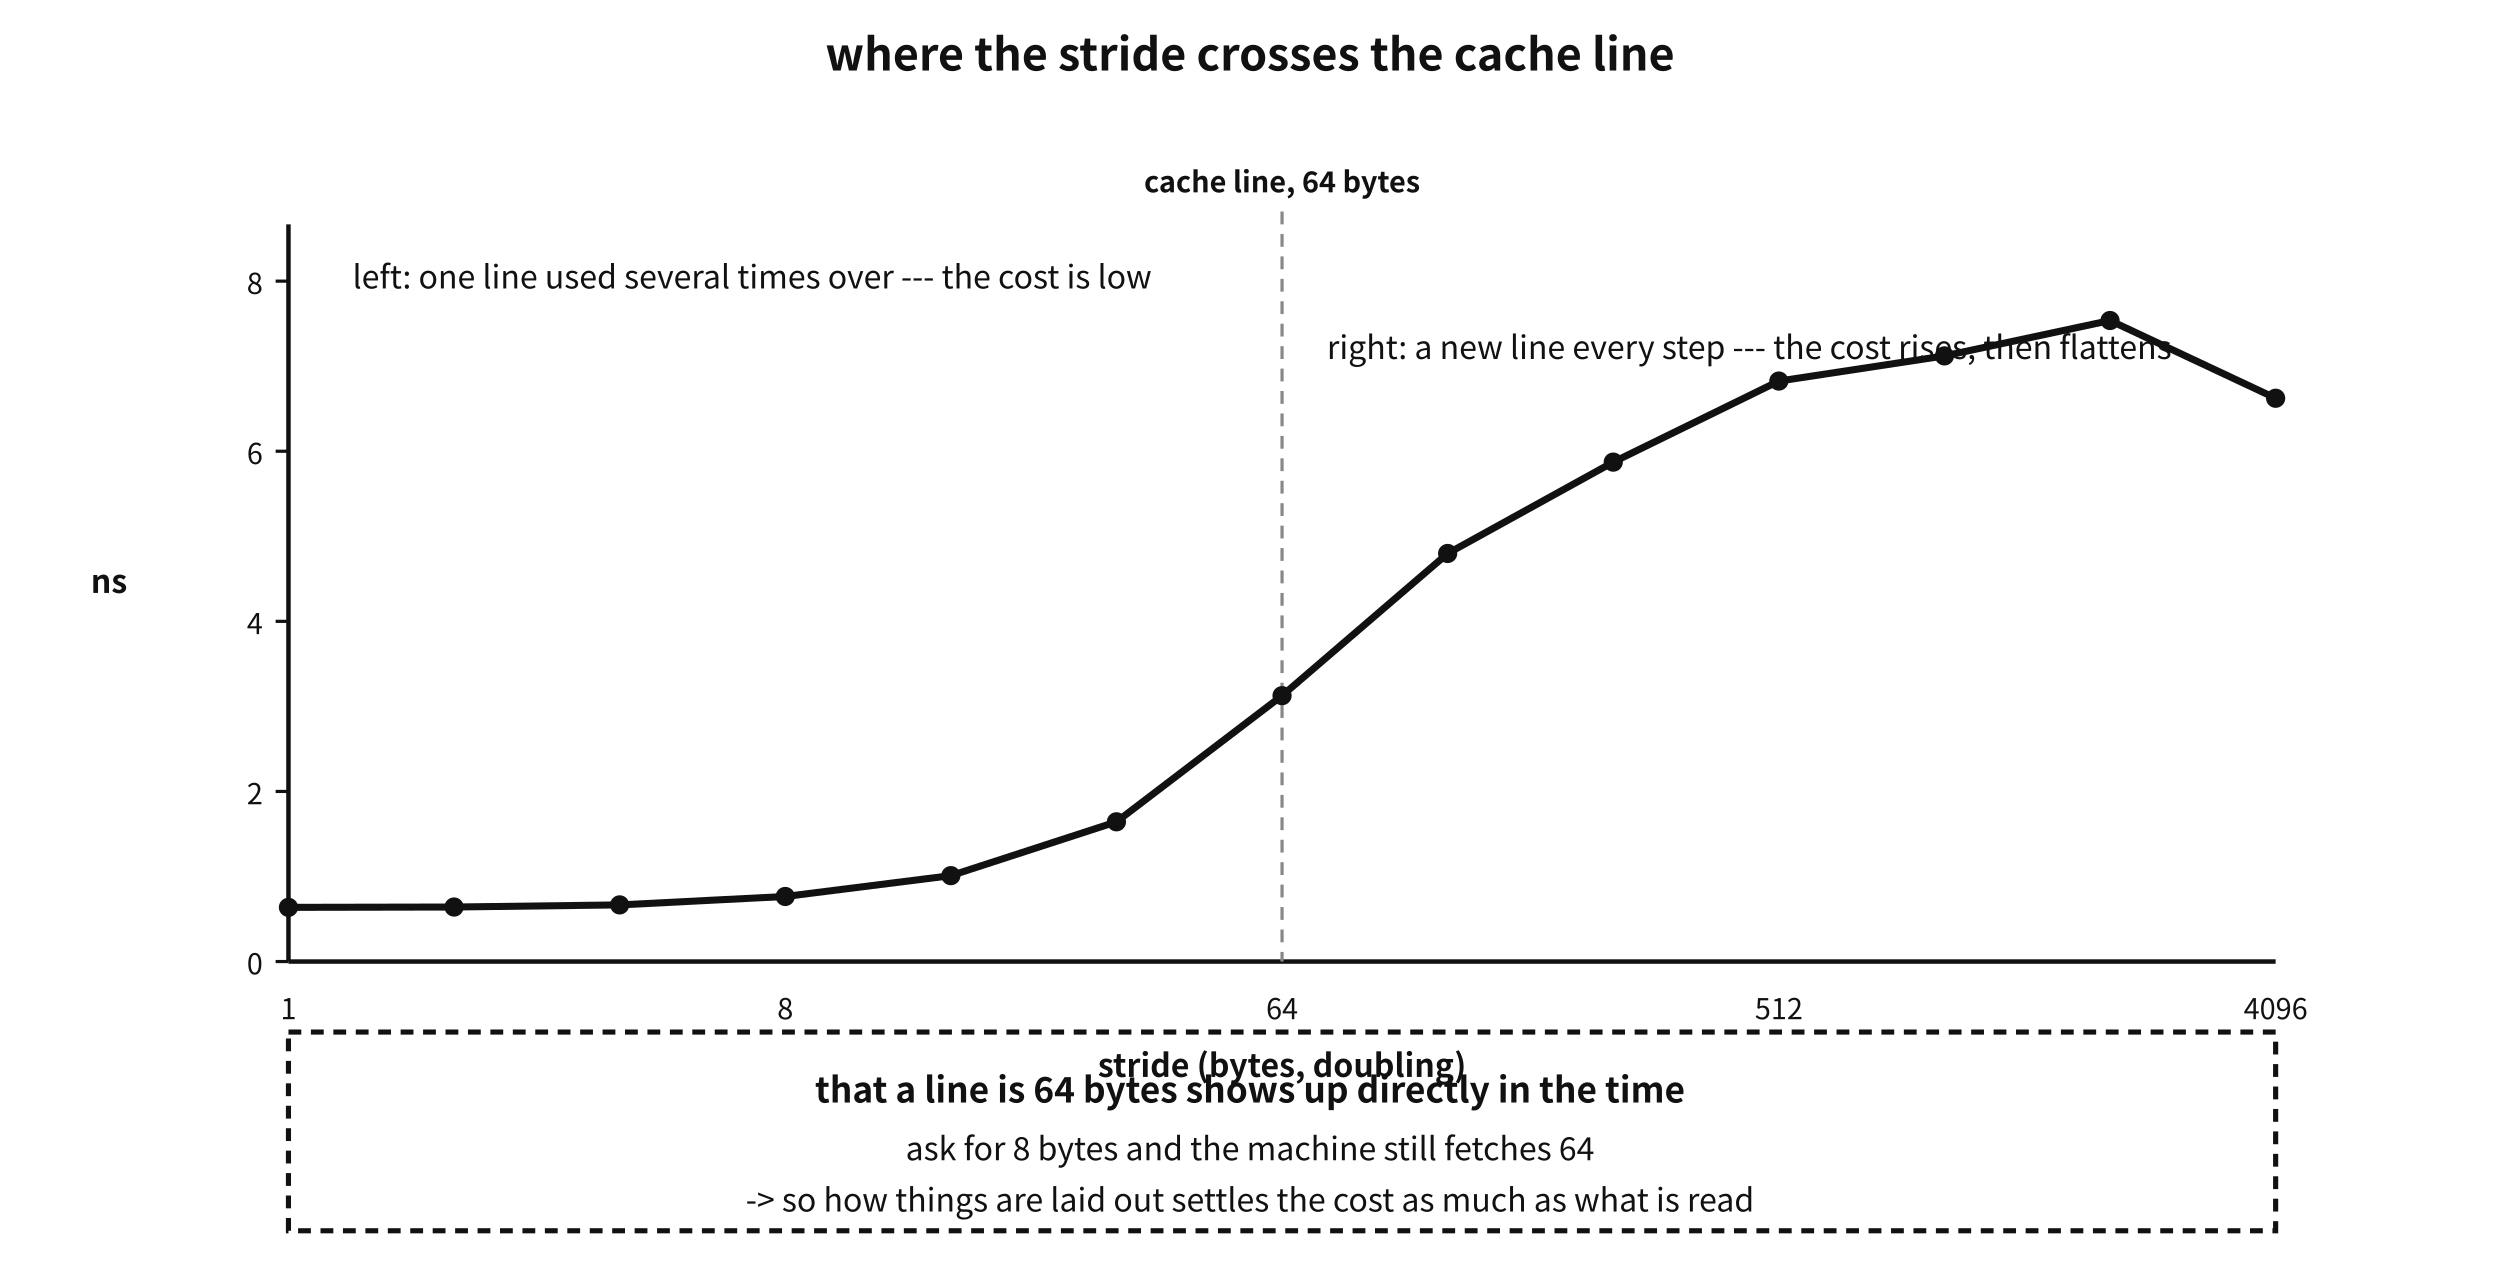
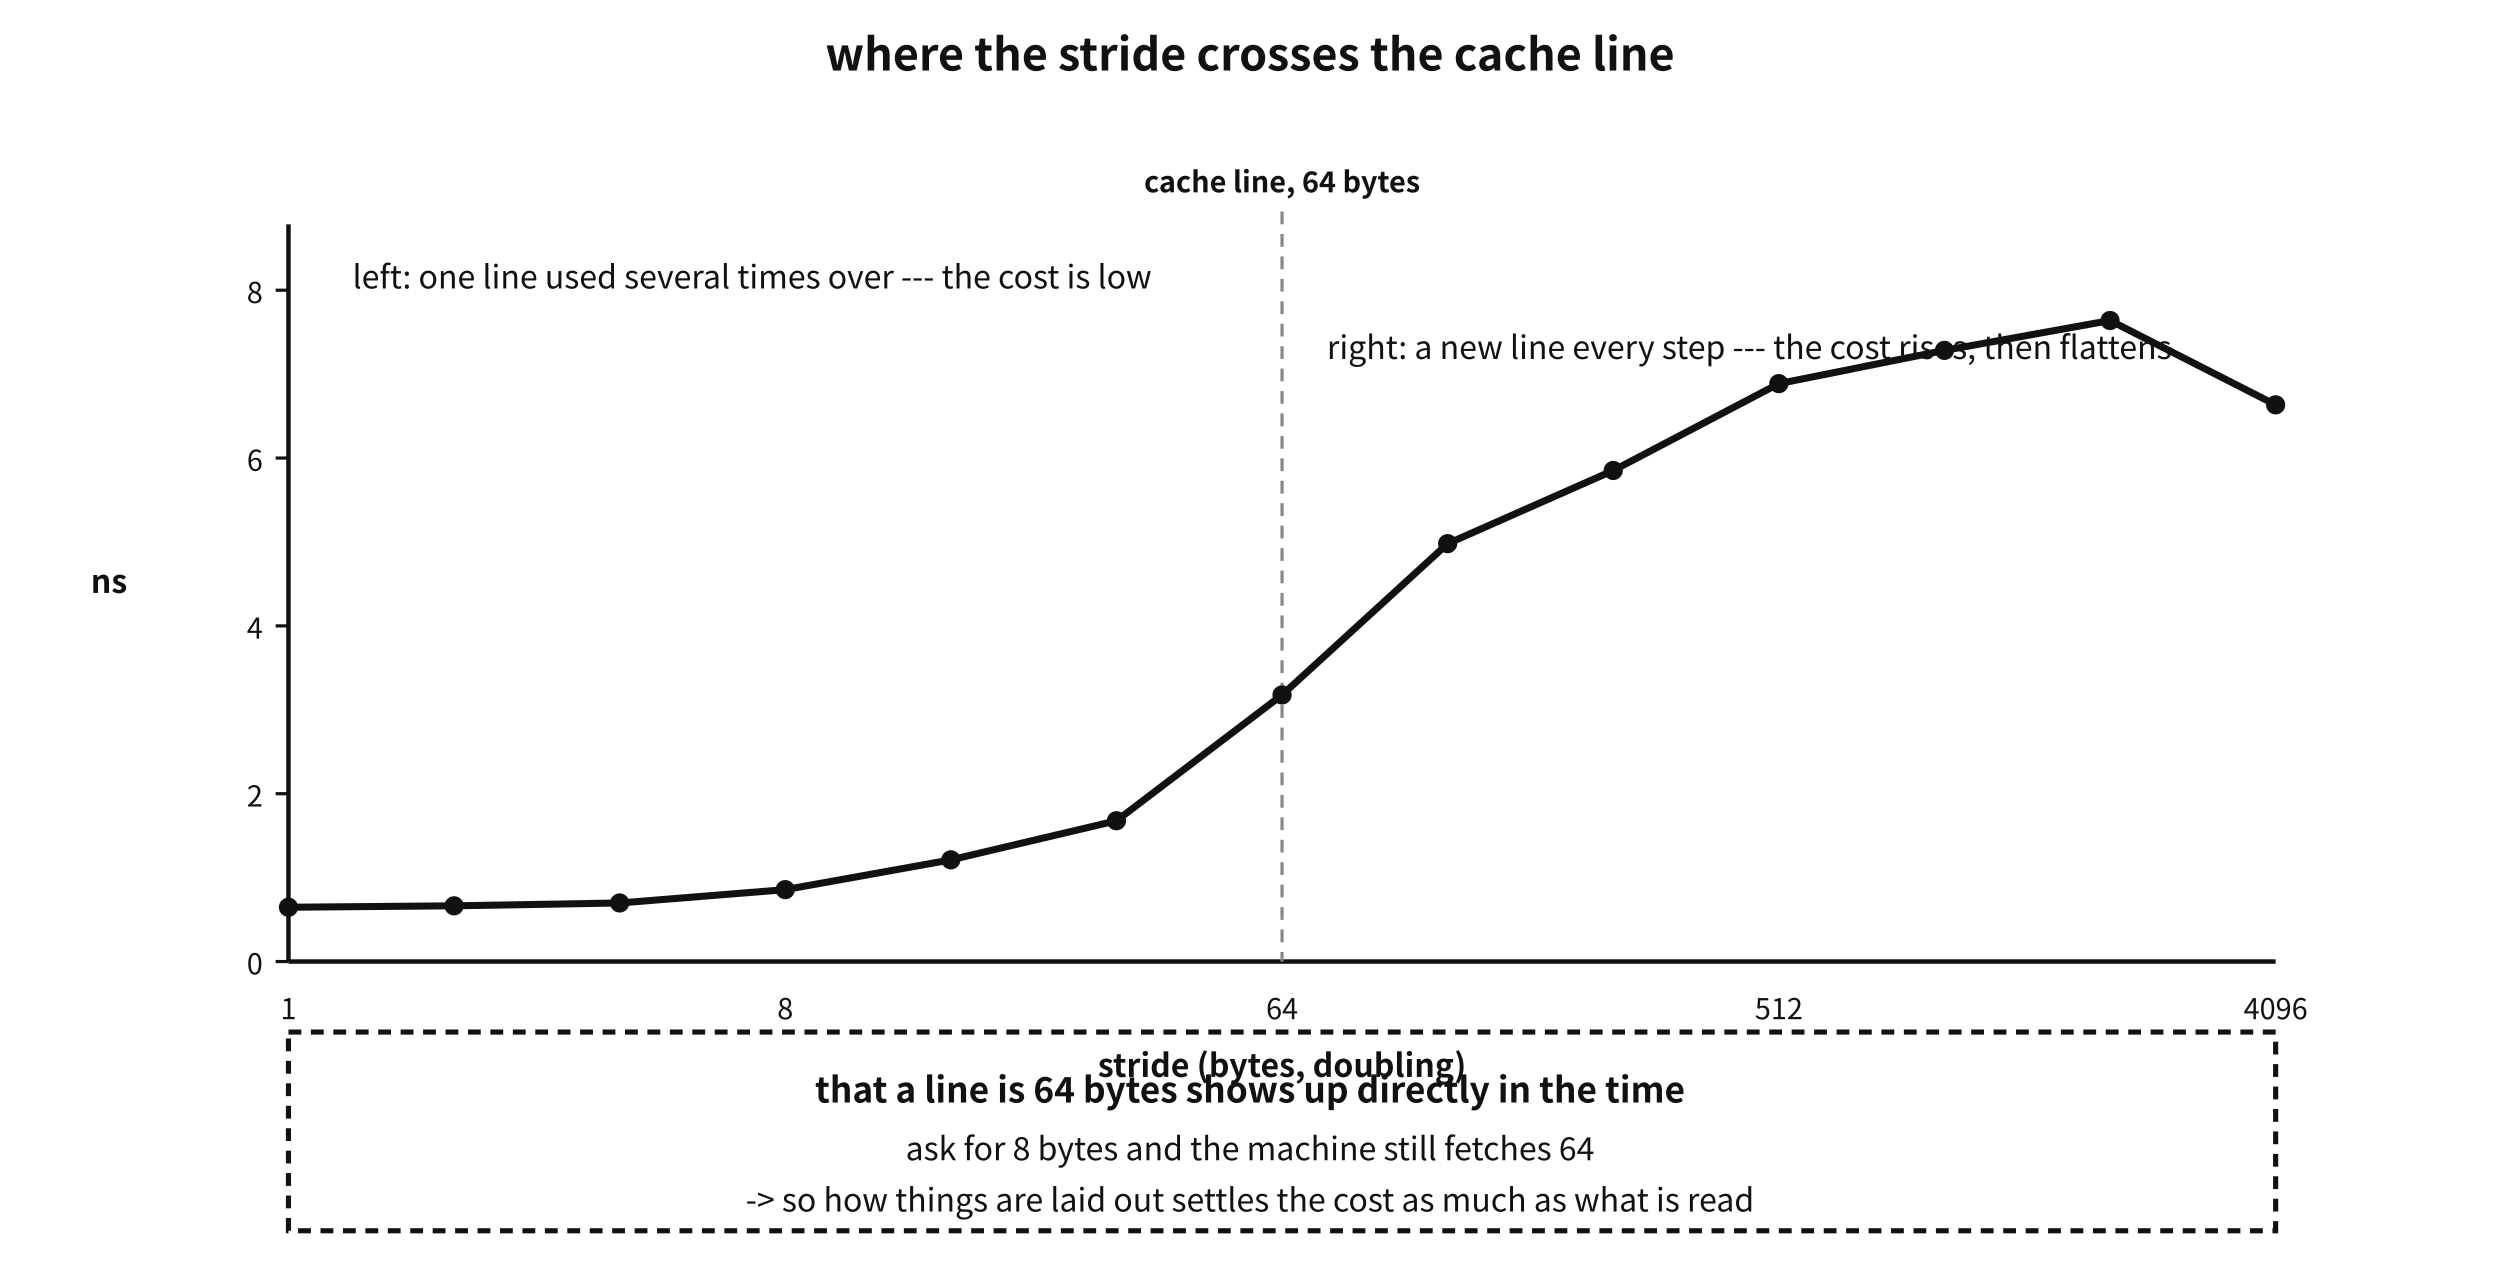
<svg xmlns="http://www.w3.org/2000/svg" viewBox="0 0 780 400" width="780" height="400" font-family="Noto Sans CJK KR, Noto Sans, sans-serif">
  <rect width="780" height="400" fill="none" />
  <defs>
    <marker id="a" viewBox="0 0 10 10" refX="9" refY="5" markerWidth="7" markerHeight="7" orient="auto-start-reverse">
      <path d="M0,0 L10,5 L0,10 z" fill="#111" />
    </marker>
    <pattern id="hatch" width="6" height="6" patternUnits="userSpaceOnUse" patternTransform="rotate(45)">
      <line x1="0" y1="0" x2="0" y2="6" stroke="#111" stroke-width="1" opacity="0.35" />
    </pattern>
  </defs>
  <text x="390.0" y="22" font-size="14" font-weight="bold" text-anchor="middle" fill="#111">where the stride crosses the cache line</text>
  <line x1="90" y1="300" x2="710" y2="300" stroke="#111" stroke-width="1.4" />
  <line x1="90" y1="70" x2="90" y2="300" stroke="#111" stroke-width="1.4" />
  <line x1="86" y1="300.0" x2="90" y2="300.0" stroke="#111" stroke-width="1" />
  <text x="82" y="304.0" font-size="9" font-weight="normal" text-anchor="end" fill="#111">0</text>
-   <line x1="86" y1="246.928" x2="90" y2="246.928" stroke="#111" stroke-width="1" />
-   <text x="82" y="250.928" font-size="9" font-weight="normal" text-anchor="end" fill="#111">2</text>
-   <line x1="86" y1="193.857" x2="90" y2="193.857" stroke="#111" stroke-width="1" />
-   <text x="82" y="197.857" font-size="9" font-weight="normal" text-anchor="end" fill="#111">4</text>
-   <line x1="86" y1="140.785" x2="90" y2="140.785" stroke="#111" stroke-width="1" />
-   <text x="82" y="144.785" font-size="9" font-weight="normal" text-anchor="end" fill="#111">6</text>
-   <line x1="86" y1="87.714" x2="90" y2="87.714" stroke="#111" stroke-width="1" />
-   <text x="82" y="91.714" font-size="9" font-weight="normal" text-anchor="end" fill="#111">8</text>
+   <line x1="86" y1="247.637" x2="90" y2="247.637" stroke="#111" stroke-width="1" />
+   <text x="82" y="251.637" font-size="9" font-weight="normal" text-anchor="end" fill="#111">2</text>
+   <line x1="86" y1="195.274" x2="90" y2="195.274" stroke="#111" stroke-width="1" />
+   <text x="82" y="199.274" font-size="9" font-weight="normal" text-anchor="end" fill="#111">4</text>
+   <line x1="86" y1="142.911" x2="90" y2="142.911" stroke="#111" stroke-width="1" />
+   <text x="82" y="146.911" font-size="9" font-weight="normal" text-anchor="end" fill="#111">6</text>
+   <line x1="86" y1="90.549" x2="90" y2="90.549" stroke="#111" stroke-width="1" />
+   <text x="82" y="94.549" font-size="9" font-weight="normal" text-anchor="end" fill="#111">8</text>
  <text x="34" y="185.0" font-size="10" font-weight="bold" text-anchor="middle" fill="#111">ns</text>
  <text x="400.0" y="336" font-size="10" font-weight="bold" text-anchor="middle" fill="#111">stride (bytes, doubling)</text>
  <line x1="400.0" y1="66" x2="400.0" y2="300" stroke="#888" stroke-width="1" stroke-dasharray="4 3" />
  <text x="400.0" y="60" font-size="9" font-weight="bold" text-anchor="middle" fill="#111">cache line, 64 bytes</text>
-   <polyline points="90.0,283.097 141.667,282.991 193.333,282.327 245.0,279.7 296.667,273.199 348.333,256.402 400.0,217.049 451.667,172.681 503.333,144.182 555.0,118.893 606.667,111.039 658.333,100 710.0,124.254" fill="none" stroke="#111" stroke-width="2.2" />
-   <circle cx="90.0" cy="283.097" r="3" fill="#111" />
+   <polyline points="90.0,283.061 141.667,282.616 193.333,281.725 245.0,277.563 296.667,268.268 348.333,256.068 400.0,216.822 451.667,169.616 503.333,146.786 555.0,119.688 606.667,109.321 658.333,100 710.0,126.312" fill="none" stroke="#111" stroke-width="2.2" />
+   <circle cx="90.0" cy="283.061" r="3" fill="#111" />
  <text x="90.0" y="318" font-size="9" font-weight="normal" text-anchor="middle" fill="#111">1</text>
-   <circle cx="141.667" cy="282.991" r="3" fill="#111" />
-   <circle cx="193.333" cy="282.327" r="3" fill="#111" />
-   <circle cx="245.0" cy="279.7" r="3" fill="#111" />
+   <circle cx="141.667" cy="282.616" r="3" fill="#111" />
+   <circle cx="193.333" cy="281.725" r="3" fill="#111" />
+   <circle cx="245.0" cy="277.563" r="3" fill="#111" />
  <text x="245.0" y="318" font-size="9" font-weight="normal" text-anchor="middle" fill="#111">8</text>
-   <circle cx="296.667" cy="273.199" r="3" fill="#111" />
-   <circle cx="348.333" cy="256.402" r="3" fill="#111" />
-   <circle cx="400.0" cy="217.049" r="3" fill="#111" />
+   <circle cx="296.667" cy="268.268" r="3" fill="#111" />
+   <circle cx="348.333" cy="256.068" r="3" fill="#111" />
+   <circle cx="400.0" cy="216.822" r="3" fill="#111" />
  <text x="400.0" y="318" font-size="9" font-weight="normal" text-anchor="middle" fill="#111">64</text>
-   <circle cx="451.667" cy="172.681" r="3" fill="#111" />
-   <circle cx="503.333" cy="144.182" r="3" fill="#111" />
-   <circle cx="555.0" cy="118.893" r="3" fill="#111" />
+   <circle cx="451.667" cy="169.616" r="3" fill="#111" />
+   <circle cx="503.333" cy="146.786" r="3" fill="#111" />
+   <circle cx="555.0" cy="119.688" r="3" fill="#111" />
  <text x="555.0" y="318" font-size="9" font-weight="normal" text-anchor="middle" fill="#111">512</text>
-   <circle cx="606.667" cy="111.039" r="3" fill="#111" />
+   <circle cx="606.667" cy="109.321" r="3" fill="#111" />
  <circle cx="658.333" cy="100" r="3" fill="#111" />
-   <circle cx="710.0" cy="124.254" r="3" fill="#111" />
+   <circle cx="710.0" cy="126.312" r="3" fill="#111" />
  <text x="710.0" y="318" font-size="9" font-weight="normal" text-anchor="middle" fill="#111">4096</text>
  <text x="110" y="90" font-size="10" font-weight="normal" text-anchor="start" fill="#111">left: one line used several times over --- the cost is low</text>
  <text x="414.0" y="112" font-size="10" font-weight="normal" text-anchor="start" fill="#111">right: a new line every step --- the cost rises, then flattens</text>
  <rect x="90" y="322" width="620" height="62" fill="none" stroke="#111" stroke-width="1.6" stroke-dasharray="4 3" />
  <text x="390.0" y="344" font-size="11" font-weight="bold" text-anchor="middle" fill="#111">that a line is 64 bytes shows up directly in the time</text>
  <text x="390.0" y="362" font-size="10" font-weight="normal" text-anchor="middle" fill="#111">ask for 8 bytes and the machine still fetches 64</text>
  <text x="390.0" y="378" font-size="10" font-weight="normal" text-anchor="middle" fill="#111">-&gt; so how things are laid out settles the cost as much as what is read</text>
</svg>
